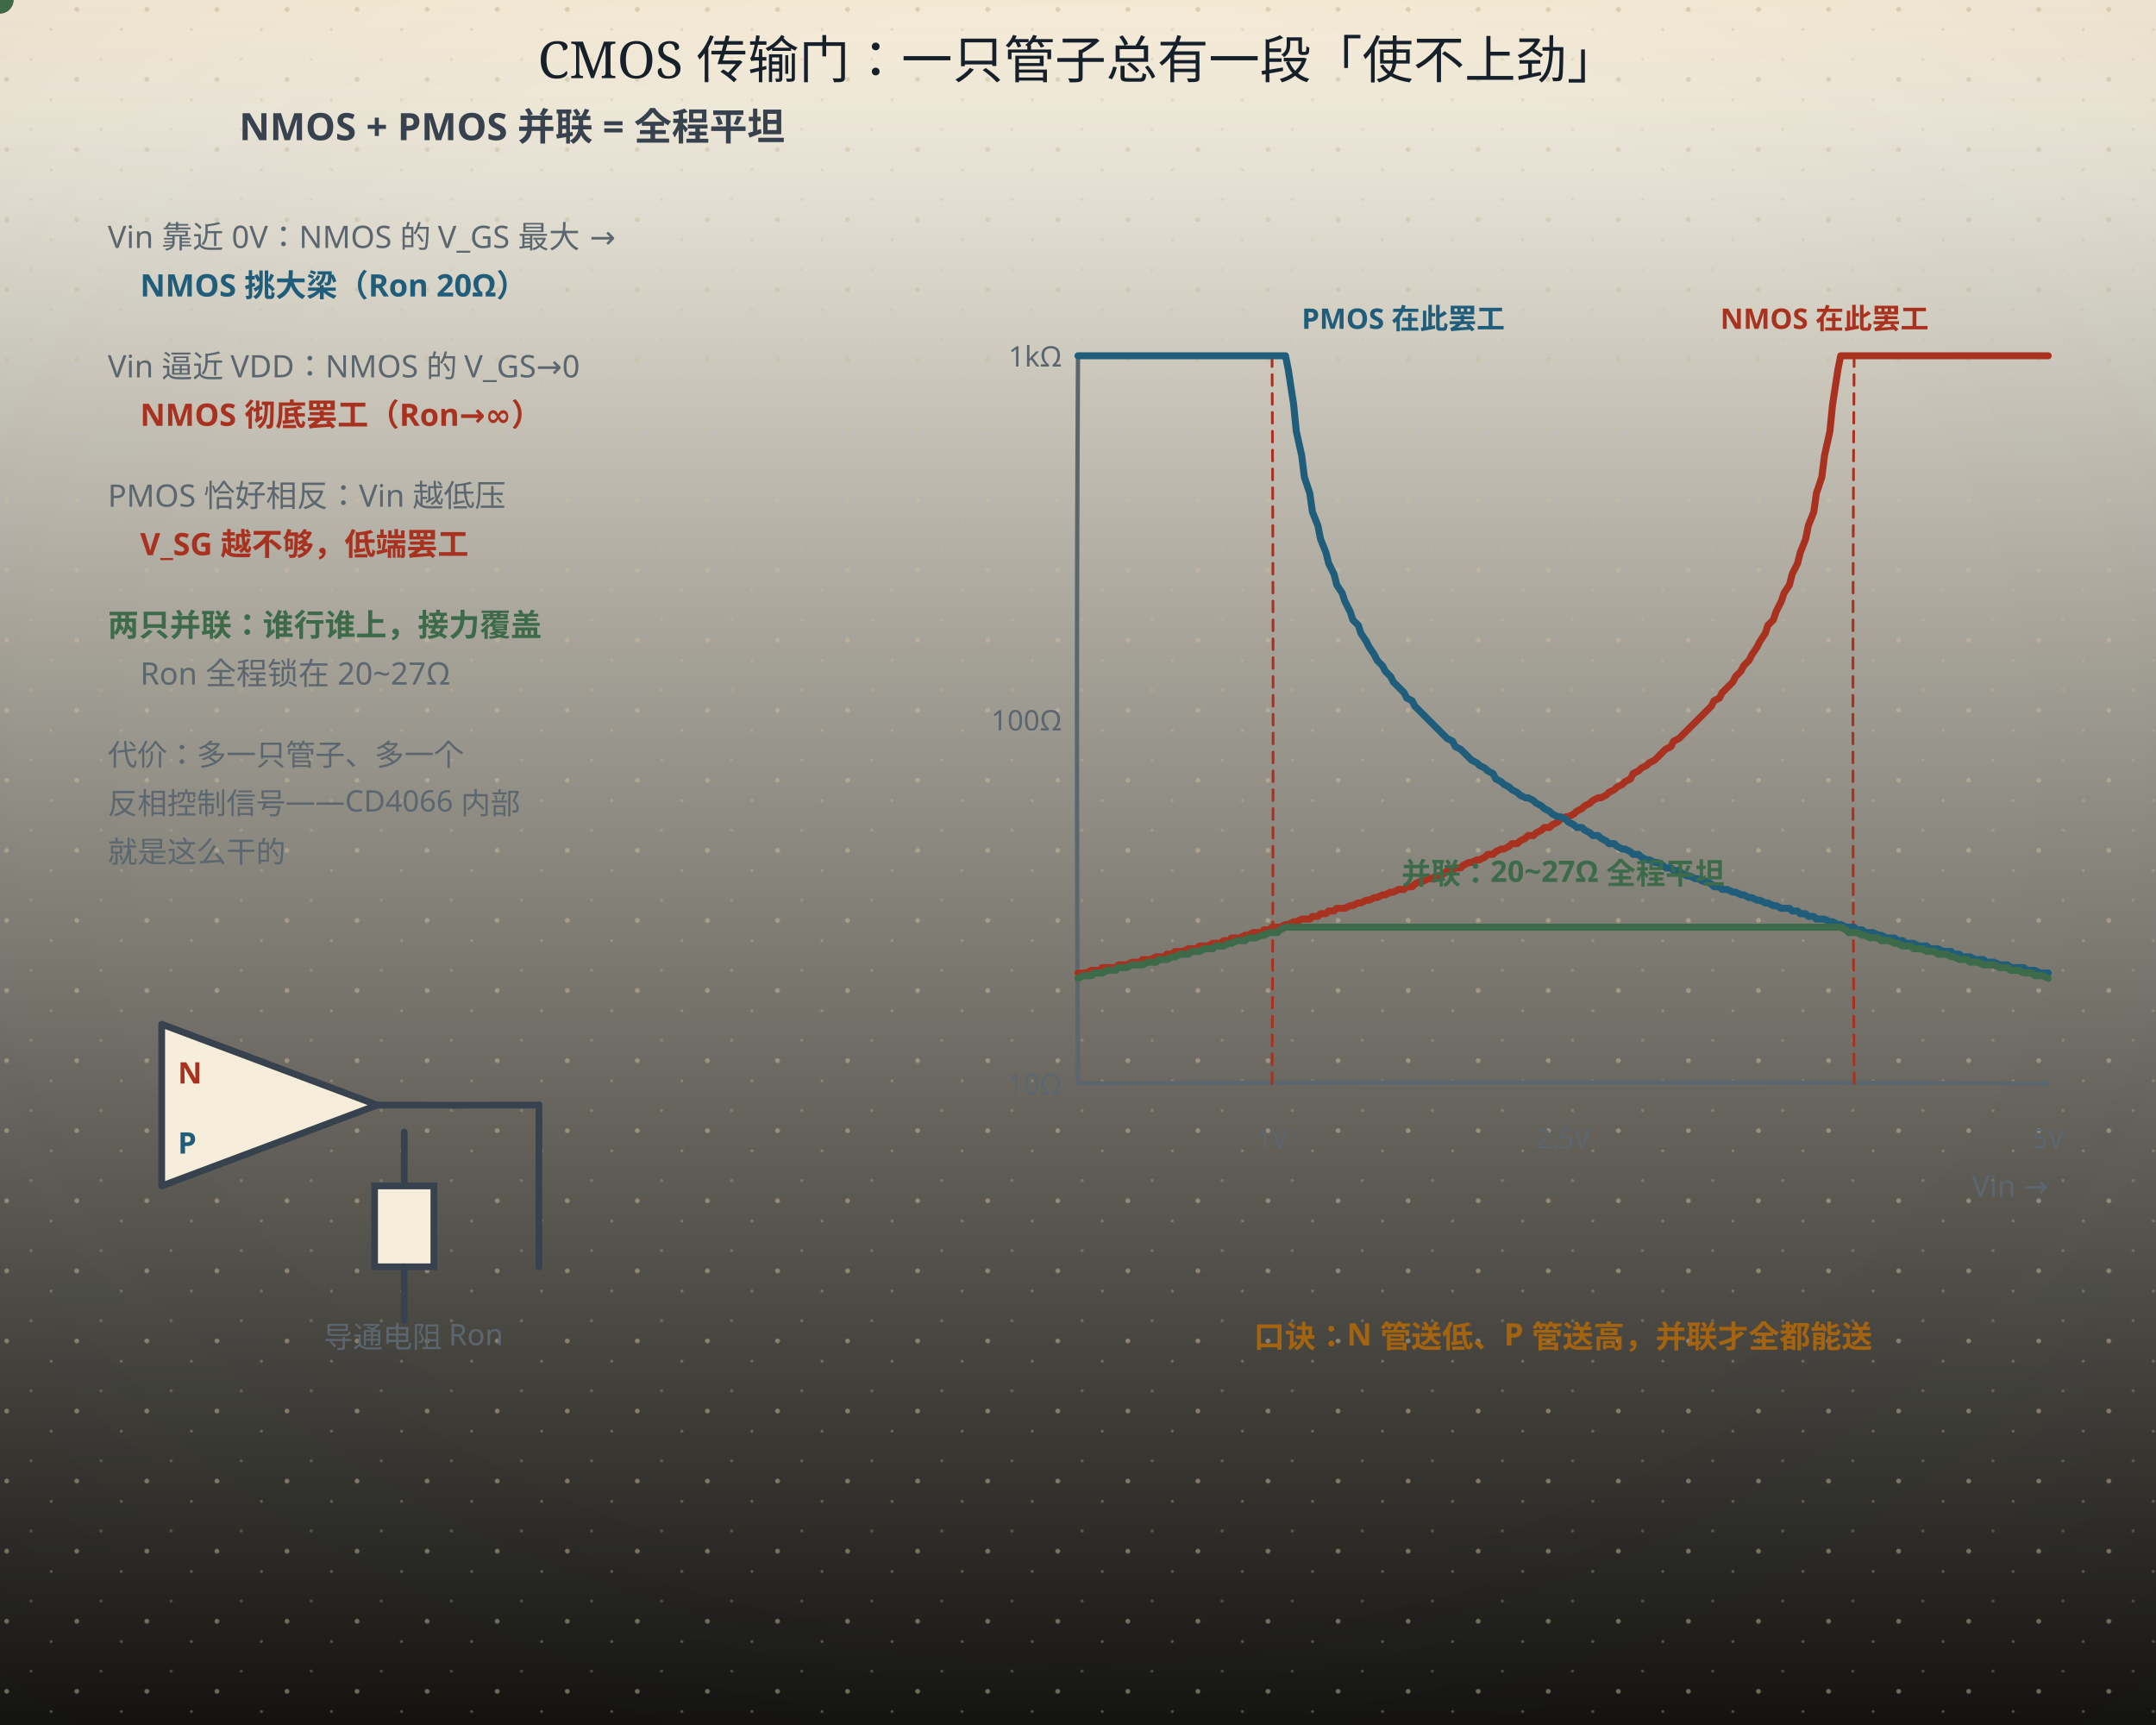
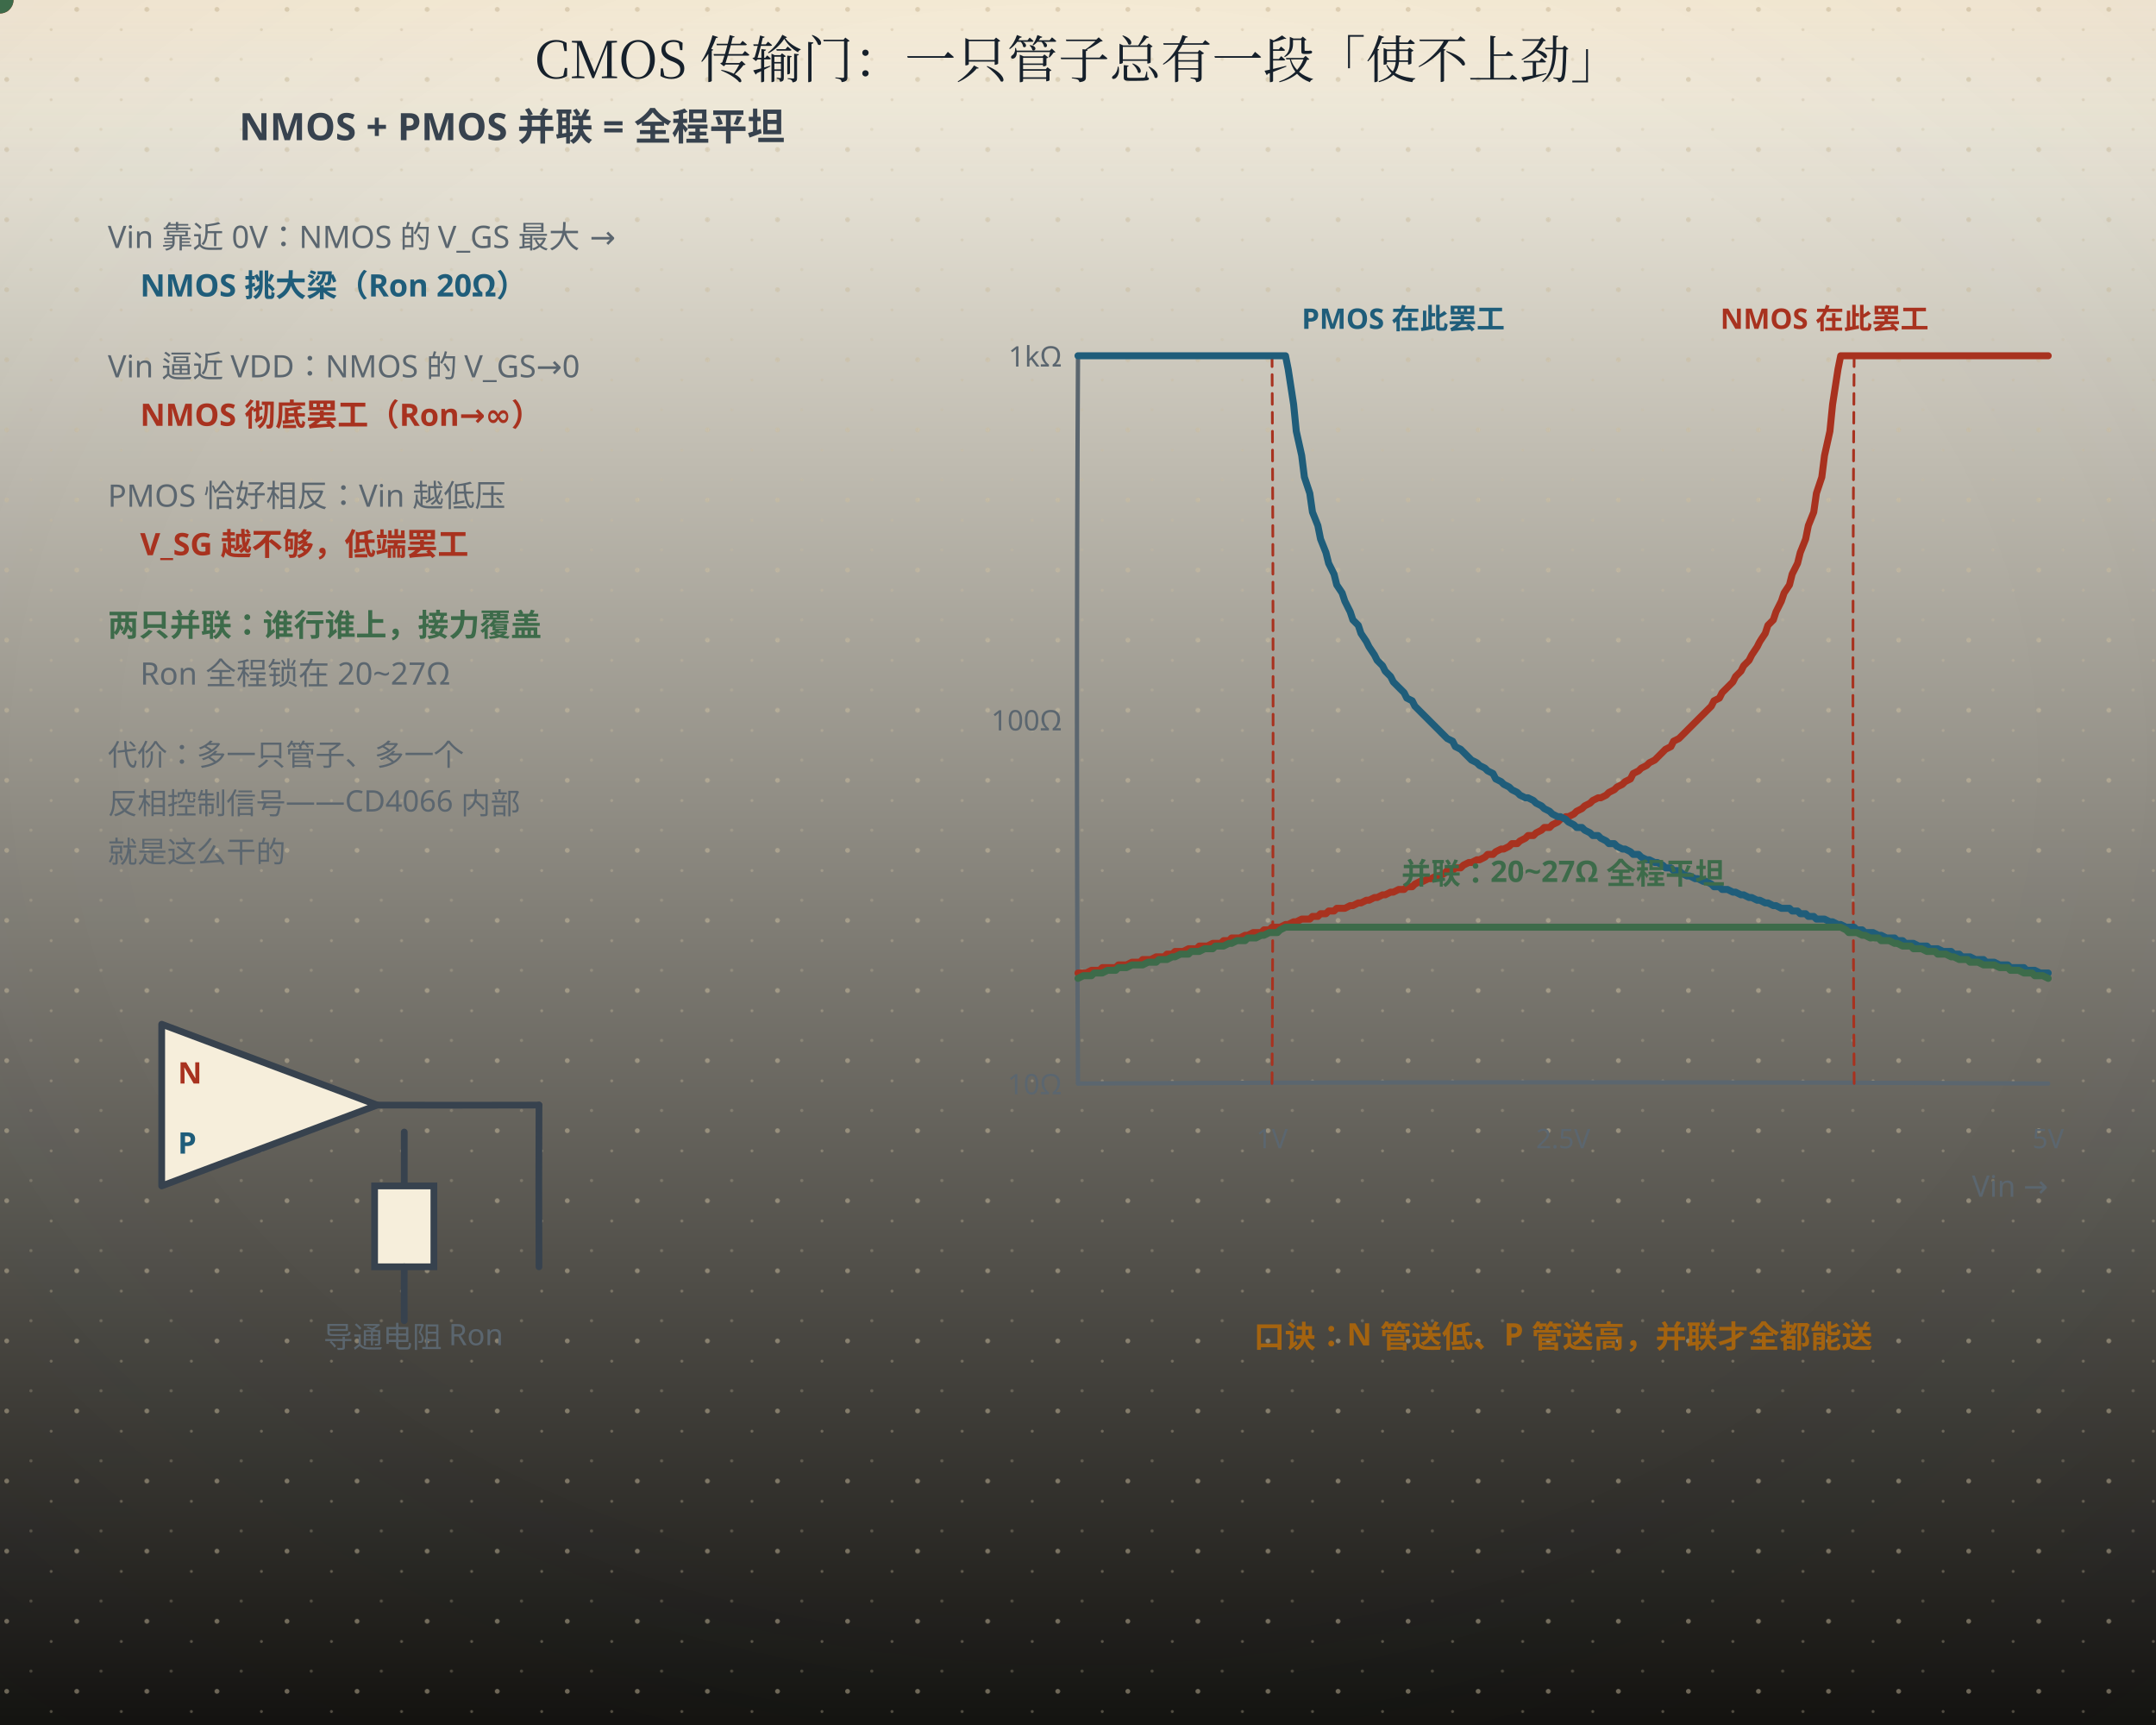
<svg xmlns="http://www.w3.org/2000/svg" width="800" height="640" viewBox="0 0 800 640" role="img" aria-labelledby="ttl">
  <defs>
    <linearGradient id="bgL" x1="0" y1="0" x2="0" y2="1">
      <stop offset="0" stop-color="#fdf8ea" />
      <stop offset="1" stop-color="#141310" />
    </linearGradient>
    <linearGradient id="bgD" x1="0" y1="0" x2="0" y2="1">
      <stop offset="0" stop-color="#141310" />
      <stop offset="1" stop-color="#1d1a14" />
    </linearGradient>
    <radialGradient id="vig" cx="0.5" cy="0.44" r="0.78">
      <stop offset="0.55" stop-color="#16202b" stop-opacity="0" />
      <stop offset="1" stop-color="#16202b" stop-opacity="0.055" />
    </radialGradient>
    <linearGradient id="hdr" x1="0" y1="0" x2="0" y2="1">
      <stop offset="0" stop-color="#a4630f" stop-opacity="0.10" />
      <stop offset="0.55" stop-color="#a4630f" stop-opacity="0.028" />
      <stop offset="1" stop-color="#a4630f" stop-opacity="0" />
    </linearGradient>
    <linearGradient id="hdrD" x1="0" y1="0" x2="0" y2="1">
      <stop offset="0" stop-color="#dcab63" stop-opacity="0.13" />
      <stop offset="0.55" stop-color="#dcab63" stop-opacity="0.04" />
      <stop offset="1" stop-color="#dcab63" stop-opacity="0" />
    </linearGradient>
    <pattern id="dots" width="26" height="26" patternUnits="userSpaceOnUse">
      <circle cx="2.5" cy="3.5" r="0.9" fill="#c9bb9d" />
      <circle cx="19" cy="11" r="0.55" fill="#c9bb9d" opacity="0.7" />
      <circle cx="11.5" cy="22" r="0.6" fill="#c9bb9d" opacity="0.55" />
    </pattern>
    <filter id="soft" x="-40%" y="-40%" width="180%" height="180%">
      <feDropShadow dx="0" dy="1.4" stdDeviation="2" flood-color="#16202b" flood-opacity="0.13" />
    </filter>
    <filter id="pglow" x="-70%" y="-70%" width="240%" height="240%">
      <feGaussianBlur stdDeviation="1.7" result="b" />
      <feMerge>
        <feMergeNode in="b" />
        <feMergeNode in="SourceGraphic" />
      </feMerge>
    </filter>
  </defs>
  <rect class="page-bg" width="800" height="640" fill="url(#bgL)" />
  <rect class="page-grain" width="800" height="640" fill="url(#dots)" />
  <rect class="page-vig" width="800" height="640" fill="url(#vig)" />
  <rect class="page-hdr" width="800" height="72" fill="url(#hdr)" />
  <style>
text{font-family:"Segoe UI","Microsoft YaHei","PingFang SC","Hiragino Sans GB",sans-serif;}
line,path,polyline,polygon{stroke-linecap:round;stroke-linejoin:round}
.page-bg{fill:url(#bgL)}
.page-grain{opacity:.5}
.page-vig{opacity:1}
.page-hdr{fill:url(#hdr)}
@media (prefers-color-scheme: dark){
.page-bg{fill:url(#bgD)}
.page-grain{opacity:.34}
.page-vig{opacity:.5}
.page-hdr{fill:url(#hdrD)}
[fill="#fdf8ea"]{fill:#141310}
[stroke="#fdf8ea"]{stroke:#141310}
[fill="#f6eedb"]{fill:#1d1a14}
[stroke="#f6eedb"]{stroke:#1d1a14}
[fill="#e0d3b8"]{fill:#3b3529}
[stroke="#e0d3b8"]{stroke:#3b3529}
[fill="#c9bb9d"]{fill:#4a4436}
[stroke="#c9bb9d"]{stroke:#4a4436}
[fill="#16202b"]{fill:#ece4d3}
[stroke="#16202b"]{stroke:#ece4d3}
[fill="#37424e"]{fill:#cfc6b4}
[stroke="#37424e"]{stroke:#cfc6b4}
[fill="#5b666f"]{fill:#a79e8b}
[stroke="#5b666f"]{stroke:#a79e8b}
[fill="#8b8272"]{fill:#857c6c}
[stroke="#8b8272"]{stroke:#857c6c}
text[fill="#fdf8ea"]{fill:#f9f3e3}
[fill="#e6eff3"]{fill:#17262e}
[fill="#e4f1f3"]{fill:#15262a}
[fill="#e8efe6"]{fill:#182418}
[fill="#f6e7e1"]{fill:#281a16}
[fill="#f7eedb"]{fill:#292114}
[fill="#efe8ee"]{fill:#241c22}
text[fill="#1f5d7a"]{fill:#7fb7cf}
:is(rect,circle,path,line,polygon,polyline,ellipse,g)[fill="#1f5d7a"]{fill:#2b4d5f}
[stroke="#1f5d7a"]{stroke:#6fa3b9}
text[fill="#2f7f96"]{fill:#8ac9d8}
:is(rect,circle,path,line,polygon,polyline,ellipse,g)[fill="#2f7f96"]{fill:#2b5660}
[stroke="#2f7f96"]{stroke:#77b2c1}
text[fill="#3d6b4a"]{fill:#98c096}
:is(rect,circle,path,line,polygon,polyline,ellipse,g)[fill="#3d6b4a"]{fill:#2f4a33}
[stroke="#3d6b4a"]{stroke:#7aa87c}
text[fill="#a8321f"]{fill:#e0907a}
:is(rect,circle,path,line,polygon,polyline,ellipse,g)[fill="#a8321f"]{fill:#55231b}
[stroke="#a8321f"]{stroke:#c07a63}
text[fill="#a4630f"]{fill:#dcab63}
:is(rect,circle,path,line,polygon,polyline,ellipse,g)[fill="#a4630f"]{fill:#553a17}
[stroke="#a4630f"]{stroke:#c08a45}
text[fill="#6b3f63"]{fill:#c4a2bf}
:is(rect,circle,path,line,polygon,polyline,ellipse,g)[fill="#6b3f63"]{fill:#452c40}
[stroke="#6b3f63"]{stroke:#a17c9b}
}
</style>
-   <text x="400" y="29" text-anchor="middle" font-size="19" font-weight="bold" fill="#16202b" style="font-family:'KaiTi','STKaiti','Kaiti SC','LXGW WenKai','Noto Serif SC',serif;font-weight:400">CMOS 传输门：一只管子总有一段「使不上劲」</text>
+   <text x="400" y="29" text-anchor="middle" font-size="19" font-weight="bold" fill="#16202b" style="font-family:'KaiTi','STKaiti','Kaiti SC','LXGW WenKai','Noto Serif CJK SC','Source Han Serif SC','Songti SC','SimSun','Noto Serif SC',serif;font-weight:400">CMOS 传输门：一只管子总有一段「使不上劲」</text>
  <text x="190" y="52" text-anchor="middle" font-size="14" font-weight="bold" fill="#37424e">NMOS + PMOS 并联 = 全程平坦</text>
  <text x="40" y="92" font-size="11.5" fill="#5b666f">Vin 靠近 0V：NMOS 的 V_GS 最大 →</text>
  <text x="52" y="110" font-size="11.5" font-weight="bold" fill="#1f5d7a">NMOS 挑大梁（Ron 20Ω）</text>
  <text x="40" y="140" font-size="11.5" fill="#5b666f">Vin 逼近 VDD：NMOS 的 V_GS→0</text>
  <text x="52" y="158" font-size="11.5" font-weight="bold" fill="#a8321f">NMOS 彻底罢工（Ron→∞）</text>
  <text x="40" y="188" font-size="11.5" fill="#5b666f">PMOS 恰好相反：Vin 越低压</text>
  <text x="52" y="206" font-size="11.5" font-weight="bold" fill="#a8321f">V_SG 越不够，低端罢工</text>
  <text x="40" y="236" font-size="11.5" font-weight="bold" fill="#3d6b4a">两只并联：谁行谁上，接力覆盖</text>
  <text x="52" y="254" font-size="11.5" fill="#5b666f">Ron 全程锁在 20~27Ω</text>
  <text x="40" y="284" font-size="11" fill="#5b666f">代价：多一只管子、多一个</text>
  <text x="40" y="302" font-size="11" fill="#5b666f">反相控制信号——CD4066 内部</text>
  <text x="40" y="320" font-size="11" fill="#5b666f">就是这么干的</text>
  <polygon points="60,380 60,440 140,410" fill="#f6eedb" stroke="#37424e" stroke-width="2.5" />
  <text x="66" y="402" font-size="11" font-weight="bold" fill="#a8321f">N</text>
  <text x="66" y="428" font-size="11" font-weight="bold" fill="#1f5d7a">P</text>
  <path d="M140 410 Q170.00 410.10 200 410" fill="none" stroke="#37424e" stroke-width="2.5" />
  <path d="M200 410 Q199.87 440.00 200 470" fill="none" stroke="#37424e" stroke-width="2.5" />
  <path d="M150 420 Q149.97 430.00 150 440" fill="none" stroke="#37424e" stroke-width="2.5" />
  <rect x="139" y="440" width="22" height="30" fill="#f6eedb" stroke="#37424e" stroke-width="2.5" />
  <path d="M150 470 Q149.91 480.00 150 490" fill="none" stroke="#37424e" stroke-width="2.5" />
  <text x="120" y="500" font-size="11" fill="#5b666f">导通电阻 Ron</text>
  <circle r="4.5" fill="#a4630f">
    <animateMotion dur="10s" begin="-0.3s" repeatCount="indefinite" path="M20,410 L58,410" />
  </circle>
  <circle r="4.5" fill="#a4630f">
    <animateMotion dur="10s" begin="-0.9s" repeatCount="indefinite" path="M142,410 L198,410" />
  </circle>
  <circle r="4.5" fill="#a4630f">
    <animateMotion dur="10s" begin="-1.5s" repeatCount="indefinite" path="M200,412 L200,468" />
  </circle>
  <path d="M400 402 Q580.00 401.12 760 402" fill="none" stroke="#5b666f" stroke-width="1.6" />
  <path d="M400 132 Q399.22 267.00 400 402" fill="none" stroke="#5b666f" stroke-width="1.6" />
  <text x="760" y="444" text-anchor="end" font-size="11" fill="#5b666f">Vin →</text>
  <text x="394" y="406" text-anchor="end" font-size="10.5" fill="#5b666f">10Ω</text>
  <text x="394" y="271" text-anchor="end" font-size="10.5" fill="#5b666f">100Ω</text>
  <text x="394" y="136" text-anchor="end" font-size="10.5" fill="#5b666f">1kΩ</text>
  <text x="472" y="426" text-anchor="middle" font-size="10" fill="#5b666f">1V</text>
  <text x="580" y="426" text-anchor="middle" font-size="10" fill="#5b666f">2.5V</text>
  <text x="760" y="426" text-anchor="middle" font-size="10" fill="#5b666f">5V</text>
  <path d="M688 132 Q687.08 267.00 688 402" fill="none" stroke="#a8321f" stroke-width="1" stroke-dasharray="4,3" />
  <path d="M472 132 Q472.78 267.00 472 402" fill="none" stroke="#a8321f" stroke-width="1" stroke-dasharray="4,3" />
  <path d="M400,361 L402,361 L403,361 L405,360 L406,360 L408,360 L409,359 L411,359 L412,359 L414,359 L415,358 L417,358 L418,358 L420,357 L421,357 L423,357 L424,356 L426,356 L427,356 L429,355 L430,355 L432,355 L433,354 L435,354 L436,353 L438,353 L439,353 L441,352 L442,352 L444,352 L445,351 L447,351 L448,351 L450,350 L451,350 L453,350 L454,349 L456,349 L457,348 L459,348 L460,348 L462,347 L463,347 L465,346 L466,346 L468,346 L469,345 L471,345 L472,344 L474,344 L475,344 L477,343 L478,343 L480,342 L481,342 L483,341 L484,341 L486,341 L487,340 L489,340 L490,339 L492,339 L493,338 L495,338 L496,337 L498,337 L499,337 L501,336 L502,336 L504,335 L505,335 L507,334 L508,334 L510,333 L511,333 L513,332 L514,332 L516,331 L517,331 L519,330 L521,330 L522,329 L524,329 L525,328 L527,327 L528,327 L530,326 L531,326 L533,325 L534,325 L536,324 L537,323 L539,323 L540,322 L542,322 L543,321 L545,320 L546,320 L548,319 L549,319 L551,318 L552,317 L554,317 L555,316 L557,315 L558,315 L560,314 L561,313 L563,313 L564,312 L566,311 L567,310 L569,310 L570,309 L572,308 L573,307 L575,307 L576,306 L578,305 L579,304 L581,303 L582,303 L584,302 L585,301 L587,300 L588,299 L590,298 L591,297 L593,296 L594,296 L596,295 L597,294 L599,293 L600,292 L602,291 L603,290 L605,289 L606,287 L608,286 L609,285 L611,284 L612,283 L614,282 L615,281 L617,279 L618,278 L620,277 L621,275 L623,274 L624,273 L626,271 L627,270 L629,268 L630,267 L632,265 L633,264 L635,262 L636,260 L638,259 L639,257 L641,255 L643,253 L644,251 L646,249 L647,247 L649,245 L650,243 L652,240 L653,238 L655,235 L656,232 L658,230 L659,227 L661,223 L662,220 L664,217 L665,213 L667,209 L668,205 L670,200 L671,195 L673,190 L674,183 L676,177 L677,169 L679,160 L680,150 L682,137 L683,132 L685,132 L686,132 L688,132 L689,132 L691,132 L692,132 L694,132 L695,132 L697,132 L698,132 L700,132 L701,132 L703,132 L704,132 L706,132 L707,132 L709,132 L710,132 L712,132 L713,132 L715,132 L716,132 L718,132 L719,132 L721,132 L722,132 L724,132 L725,132 L727,132 L728,132 L730,132 L731,132 L733,132 L734,132 L736,132 L737,132 L739,132 L740,132 L742,132 L743,132 L745,132 L746,132 L748,132 L749,132 L751,132 L752,132 L754,132 L755,132 L757,132 L758,132 L760,132" fill="none" stroke="#a8321f" stroke-width="2.6" />
  <path d="M400,132 L402,132 L403,132 L405,132 L406,132 L408,132 L409,132 L411,132 L412,132 L414,132 L415,132 L417,132 L418,132 L420,132 L421,132 L423,132 L424,132 L426,132 L427,132 L429,132 L430,132 L432,132 L433,132 L435,132 L436,132 L438,132 L439,132 L441,132 L442,132 L444,132 L445,132 L447,132 L448,132 L450,132 L451,132 L453,132 L454,132 L456,132 L457,132 L459,132 L460,132 L462,132 L463,132 L465,132 L466,132 L468,132 L469,132 L471,132 L472,132 L474,132 L475,132 L477,132 L478,137 L480,150 L481,160 L483,169 L484,177 L486,183 L487,190 L489,195 L490,200 L492,205 L493,209 L495,213 L496,217 L498,220 L499,223 L501,227 L502,230 L504,232 L505,235 L507,238 L508,240 L510,243 L511,245 L513,247 L514,249 L516,251 L517,253 L519,255 L521,257 L522,259 L524,260 L525,262 L527,264 L528,265 L530,267 L531,268 L533,270 L534,271 L536,273 L537,274 L539,275 L540,277 L542,278 L543,279 L545,281 L546,282 L548,283 L549,284 L551,285 L552,286 L554,287 L555,289 L557,290 L558,291 L560,292 L561,293 L563,294 L564,295 L566,296 L567,296 L569,297 L570,298 L572,299 L573,300 L575,301 L576,302 L578,303 L579,303 L581,304 L582,305 L584,306 L585,307 L587,307 L588,308 L590,309 L591,310 L593,310 L594,311 L596,312 L597,313 L599,313 L600,314 L602,315 L603,315 L605,316 L606,317 L608,317 L609,318 L611,319 L612,319 L614,320 L615,320 L617,321 L618,322 L620,322 L621,323 L623,323 L624,324 L626,325 L627,325 L629,326 L630,326 L632,327 L633,327 L635,328 L636,329 L638,329 L639,330 L641,330 L643,331 L644,331 L646,332 L647,332 L649,333 L650,333 L652,334 L653,334 L655,335 L656,335 L658,336 L659,336 L661,337 L662,337 L664,337 L665,338 L667,338 L668,339 L670,339 L671,340 L673,340 L674,341 L676,341 L677,341 L679,342 L680,342 L682,343 L683,343 L685,344 L686,344 L688,344 L689,345 L691,345 L692,346 L694,346 L695,346 L697,347 L698,347 L700,348 L701,348 L703,348 L704,349 L706,349 L707,350 L709,350 L710,350 L712,351 L713,351 L715,351 L716,352 L718,352 L719,352 L721,353 L722,353 L724,353 L725,354 L727,354 L728,355 L730,355 L731,355 L733,356 L734,356 L736,356 L737,357 L739,357 L740,357 L742,358 L743,358 L745,358 L746,359 L748,359 L749,359 L751,359 L752,360 L754,360 L755,360 L757,361 L758,361 L760,361" fill="none" stroke="#1f5d7a" stroke-width="2.6" />
  <path d="M400,363 L402,362 L403,362 L405,362 L406,361 L408,361 L409,361 L411,360 L412,360 L414,360 L415,359 L417,359 L418,359 L420,358 L421,358 L423,358 L424,358 L426,357 L427,357 L429,357 L430,356 L432,356 L433,356 L435,355 L436,355 L438,354 L439,354 L441,354 L442,353 L444,353 L445,353 L447,352 L448,352 L450,352 L451,351 L453,351 L454,351 L456,350 L457,350 L459,349 L460,349 L462,349 L463,348 L465,348 L466,348 L468,347 L469,347 L471,346 L472,346 L474,346 L475,345 L477,344 L478,344 L480,344 L481,344 L483,344 L484,344 L486,344 L487,344 L489,344 L490,344 L492,344 L493,344 L495,344 L496,344 L498,344 L499,344 L501,344 L502,344 L504,344 L505,344 L507,344 L508,344 L510,344 L511,344 L513,344 L514,344 L516,344 L517,344 L519,344 L521,344 L522,344 L524,344 L525,344 L527,344 L528,344 L530,344 L531,344 L533,344 L534,344 L536,344 L537,344 L539,344 L540,344 L542,344 L543,344 L545,344 L546,344 L548,344 L549,344 L551,344 L552,344 L554,344 L555,344 L557,344 L558,344 L560,344 L561,344 L563,344 L564,344 L566,344 L567,344 L569,344 L570,344 L572,344 L573,344 L575,344 L576,344 L578,344 L579,344 L581,344 L582,344 L584,344 L585,344 L587,344 L588,344 L590,344 L591,344 L593,344 L594,344 L596,344 L597,344 L599,344 L600,344 L602,344 L603,344 L605,344 L606,344 L608,344 L609,344 L611,344 L612,344 L614,344 L615,344 L617,344 L618,344 L620,344 L621,344 L623,344 L624,344 L626,344 L627,344 L629,344 L630,344 L632,344 L633,344 L635,344 L636,344 L638,344 L639,344 L641,344 L643,344 L644,344 L646,344 L647,344 L649,344 L650,344 L652,344 L653,344 L655,344 L656,344 L658,344 L659,344 L661,344 L662,344 L664,344 L665,344 L667,344 L668,344 L670,344 L671,344 L673,344 L674,344 L676,344 L677,344 L679,344 L680,344 L682,344 L683,344 L685,345 L686,346 L688,346 L689,346 L691,347 L692,347 L694,348 L695,348 L697,348 L698,349 L700,349 L701,349 L703,350 L704,350 L706,351 L707,351 L709,351 L710,352 L712,352 L713,352 L715,353 L716,353 L718,353 L719,354 L721,354 L722,354 L724,355 L725,355 L727,356 L728,356 L730,356 L731,357 L733,357 L734,357 L736,358 L737,358 L739,358 L740,358 L742,359 L743,359 L745,359 L746,360 L748,360 L749,360 L751,361 L752,361 L754,361 L755,362 L757,362 L758,362 L760,363" fill="none" stroke="#3d6b4a" stroke-width="2.6" />
  <text x="677" y="122" text-anchor="middle" font-size="10.5" font-weight="bold" fill="#a8321f">NMOS 在此罢工</text>
  <text x="483" y="122" text-anchor="start" font-size="10.5" font-weight="bold" fill="#1f5d7a">PMOS 在此罢工</text>
  <text x="580" y="328" text-anchor="middle" font-size="11" font-weight="bold" fill="#3d6b4a">并联：20~27Ω 全程平坦</text>
  <text x="580" y="500" text-anchor="middle" font-size="11.5" font-weight="bold" fill="#a4630f">口诀：N 管送低、P 管送高，并联才全都能送</text>
  <circle r="5" fill="#a8321f">
    <animateMotion dur="10s" repeatCount="indefinite" path="M400,361 L681,134" keyPoints="0;1" keyTimes="0;1" />
  </circle>
  <circle r="5" fill="#3d6b4a">
    <animateMotion dur="10s" repeatCount="indefinite" path="M400,361 L580,344 L760,361" keyPoints="0;1" keyTimes="0;1" />
  </circle>
  <g>
    <animateTransform attributeName="transform" type="translate" values="0 6.0;0 0.0;0 0.0;0 6.0;0 6.0" keyTimes="0;0.03;0.2;0.25;1" dur="10s" repeatCount="indefinite" />
    <rect x="147.0" y="531.0" width="506.1" height="24.1" rx="12.0" fill="#1f5d7a" fill-opacity="0.09" stroke="#1f5d7a" stroke-opacity="0.38" stroke-width="1.3" filter="url(#soft)" opacity="0">
      <animate attributeName="opacity" values="0;1;1;0;0" keyTimes="0;0.03;0.2;0.25;1" dur="10s" repeatCount="indefinite" />
    </rect>
    <text x="400" y="544" text-anchor="middle" font-size="14.5" font-weight="bold" fill="#1f5d7a" opacity="0">① 低端：NMOS 的 V_GS 最足 → 20Ω；此时 PMOS 的 V_SG 反而最弱<animate attributeName="opacity" values="0;1;1;0;0" keyTimes="0;0.03;0.2;0.25;1" dur="10s" repeatCount="indefinite" />
    </text>
  </g>
  <g>
    <animateTransform attributeName="transform" type="translate" values="0 6.0;0 6.0;0 0.0;0 0.0;0 6.0;0 6.0" keyTimes="0;0.25;0.3;0.5;0.55;1" dur="10s" repeatCount="indefinite" />
    <rect x="75.2" y="531.0" width="649.6" height="24.1" rx="12.0" fill="#a8321f" fill-opacity="0.09" stroke="#a8321f" stroke-opacity="0.38" stroke-width="1.3" filter="url(#soft)" opacity="0">
      <animate attributeName="opacity" values="0;0;1;1;0;0" keyTimes="0;0.25;0.3;0.5;0.55;1" dur="10s" repeatCount="indefinite" />
    </rect>
    <text x="400" y="544" text-anchor="middle" font-size="14.5" font-weight="bold" fill="#a8321f" opacity="0">② 高端：NMOS 的 V_GS→0，Ron→∞ 彻底罢工——这就是「N 管传高电平会掉一个 V_T」<animate attributeName="opacity" values="0;0;1;1;0;0" keyTimes="0;0.25;0.3;0.5;0.55;1" dur="10s" repeatCount="indefinite" />
    </text>
  </g>
  <g>
    <animateTransform attributeName="transform" type="translate" values="0 6.0;0 6.0;0 0.0;0 0.0;0 6.0;0 6.0" keyTimes="0;0.55;0.6;0.8;0.85;1" dur="10s" repeatCount="indefinite" />
    <rect x="144.4" y="531.0" width="511.2" height="24.1" rx="12.0" fill="#3d6b4a" fill-opacity="0.09" stroke="#3d6b4a" stroke-opacity="0.38" stroke-width="1.3" filter="url(#soft)" opacity="0">
      <animate attributeName="opacity" values="0;0;1;1;0;0" keyTimes="0;0.55;0.6;0.8;0.85;1" dur="10s" repeatCount="indefinite" />
    </rect>
    <text x="400" y="544" text-anchor="middle" font-size="14.5" font-weight="bold" fill="#3d6b4a" opacity="0">③ 两只并联：低端 N 扛、高端 P 扛、中间一起扛 → Ron 全程 20~27Ω<animate attributeName="opacity" values="0;0;1;1;0;0" keyTimes="0;0.55;0.6;0.8;0.85;1" dur="10s" repeatCount="indefinite" />
    </text>
  </g>
  <g>
    <animateTransform attributeName="transform" type="translate" values="0 6.0;0 6.0;0 0.0;0 0.0" keyTimes="0;0.85;0.9;1" dur="10s" repeatCount="indefinite" />
    <rect x="117.6" y="531.0" width="564.9" height="24.1" rx="12.0" fill="#a4630f" fill-opacity="0.09" stroke="#a4630f" stroke-opacity="0.38" stroke-width="1.3" filter="url(#soft)" opacity="0">
      <animate attributeName="opacity" values="0;0;1;1" keyTimes="0;0.85;0.9;1" dur="10s" repeatCount="indefinite" />
    </rect>
    <text x="400" y="544" text-anchor="middle" font-size="14.5" font-weight="bold" fill="#a4630f" opacity="0">④ 代价只是多一只管子和一个反相控制——所以模拟开关内部永远是「传输门」<animate attributeName="opacity" values="0;0;1;1" keyTimes="0;0.85;0.9;1" dur="10s" repeatCount="indefinite" />
    </text>
  </g>
  <g opacity="0">
    <animate attributeName="opacity" values="0;0;1;1" keyTimes="0;0.9;0.94;1" dur="10s" repeatCount="indefinite" />
    <rect x="25" y="560" width="750" height="34.0" rx="9" fill="#e8efe6" stroke="#3d6b4a" stroke-width="1.5" filter="url(#soft)" />
    <rect x="31" y="567" width="3" height="20.0" rx="1.5" fill="#3d6b4a" />
    <text x="400" y="582.0" text-anchor="middle" font-size="13.5" font-weight="bold" fill="#3d6b4a">单管传的是「有盲区」的电压；传输门传的是「全程达标」的电阻——信号完整性从第一只开关就开始算</text>
  </g>
</svg>
